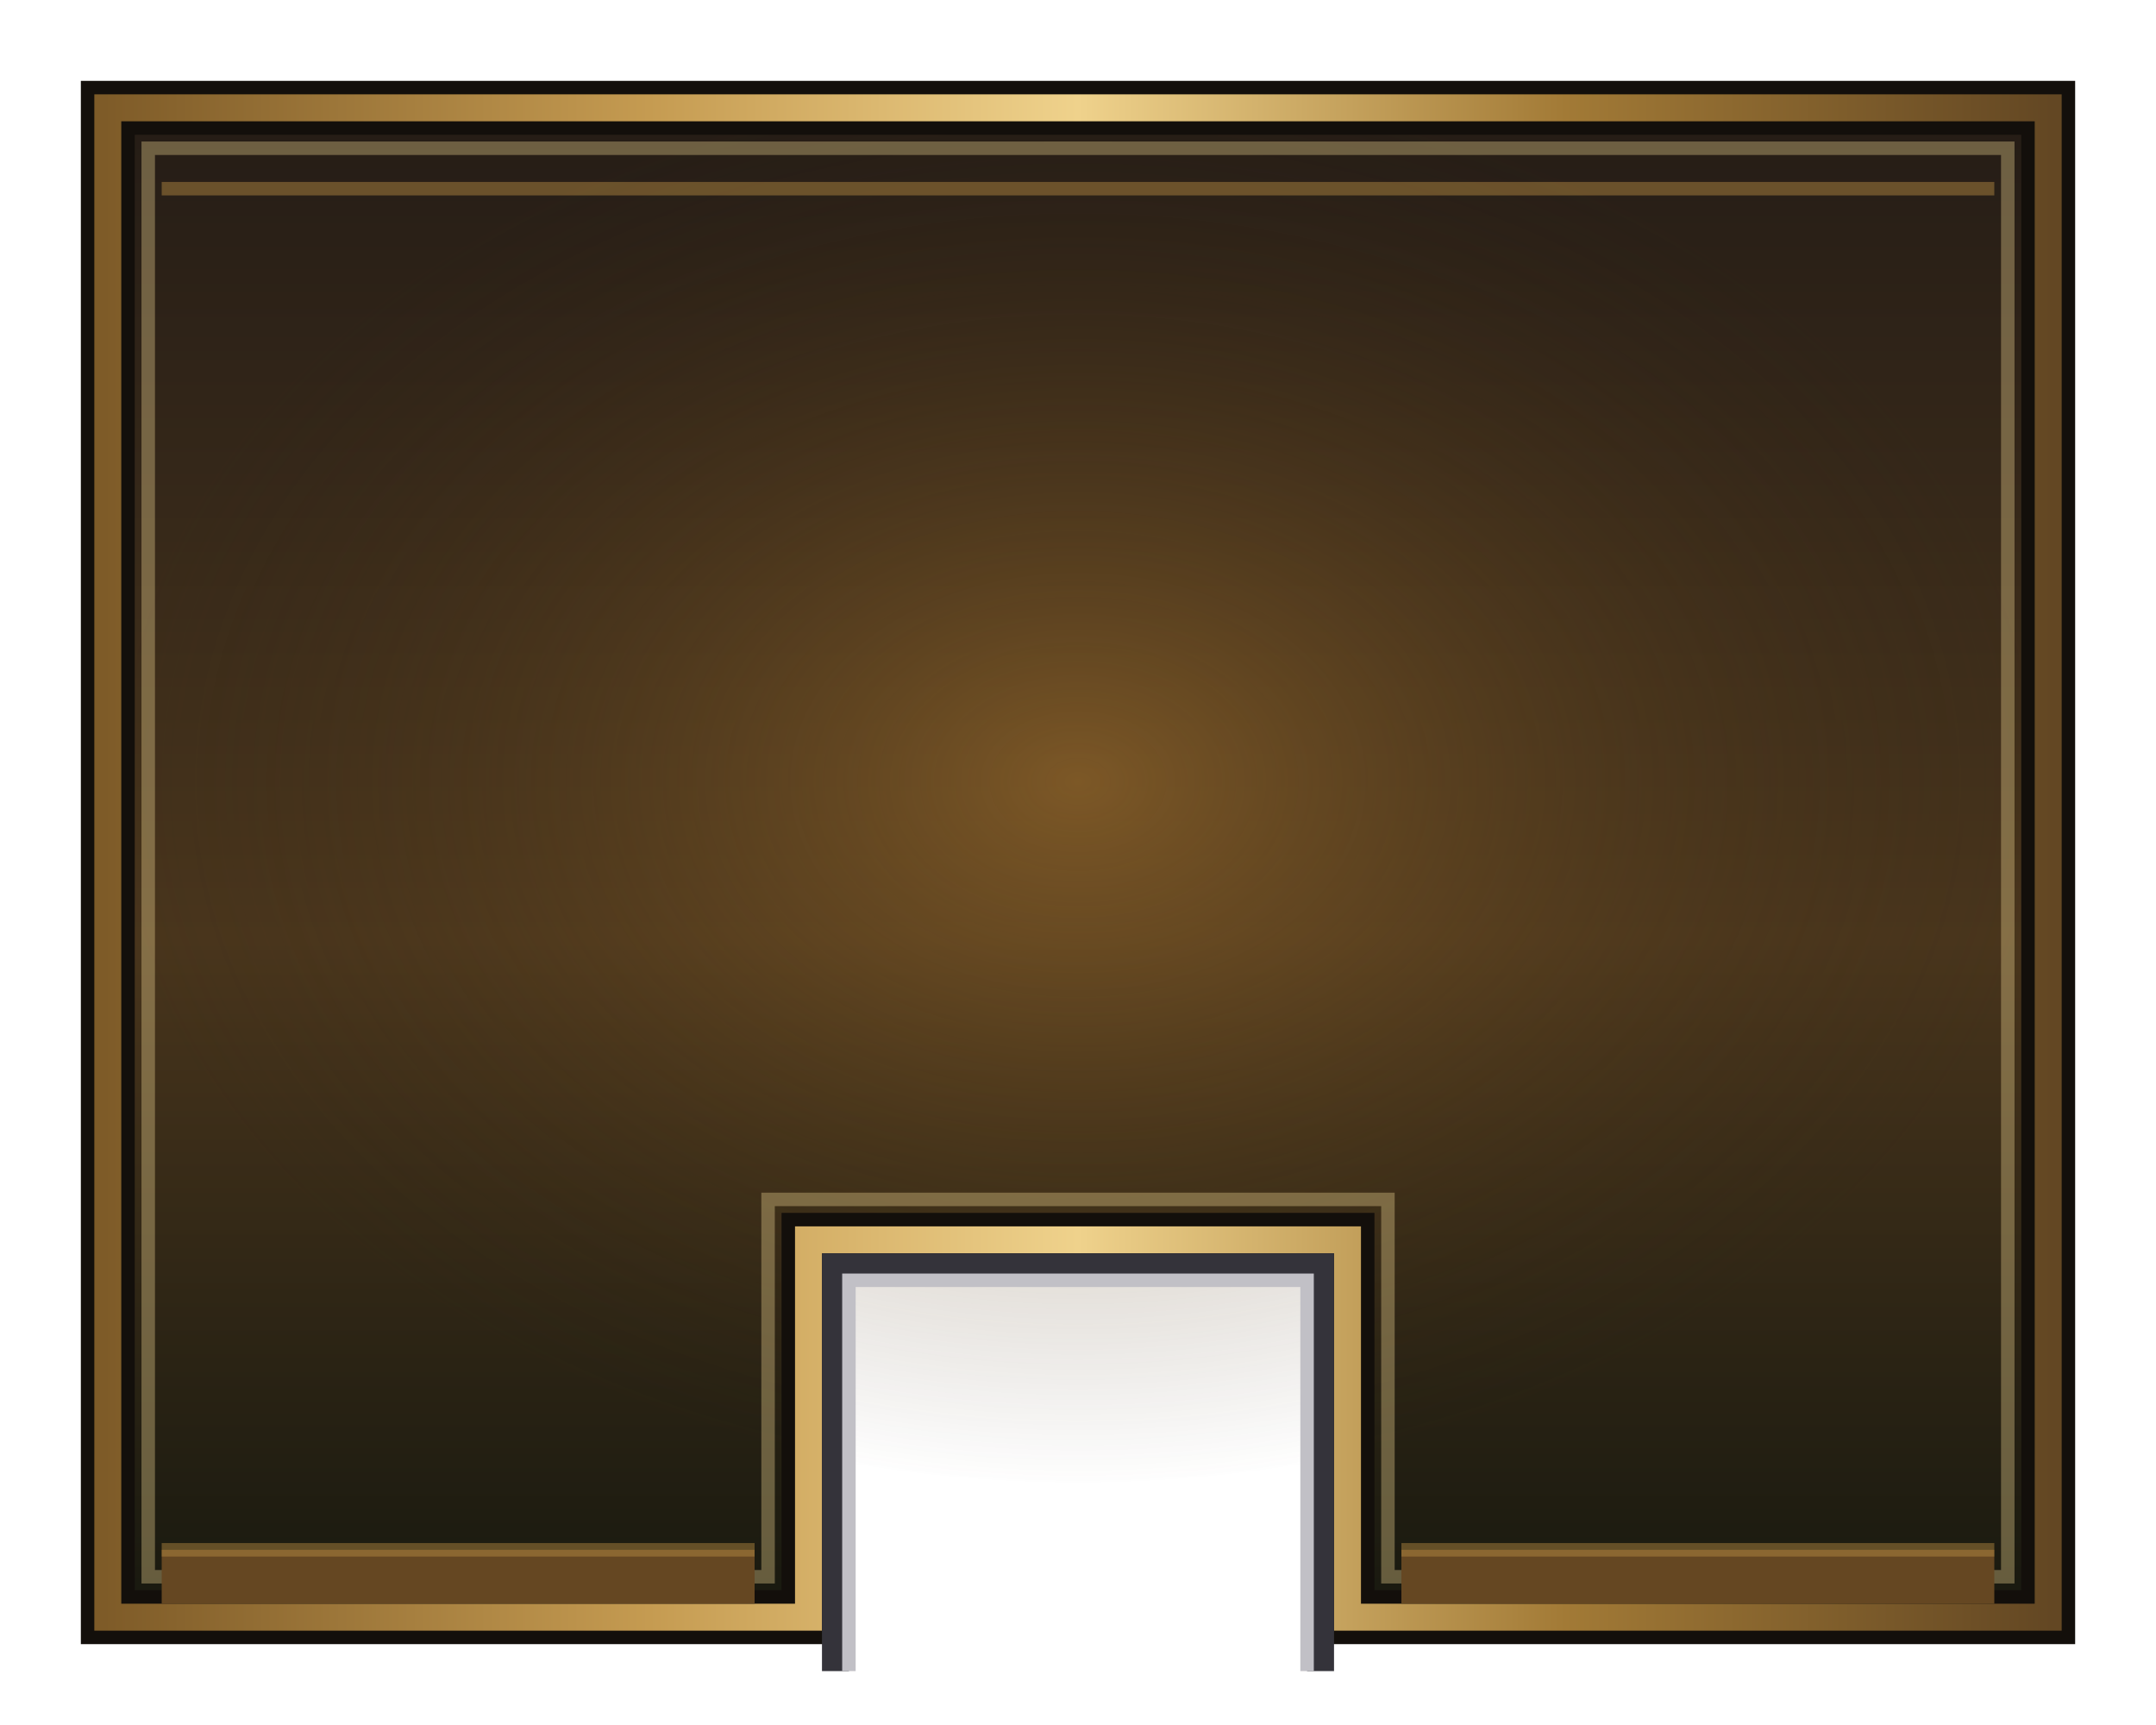
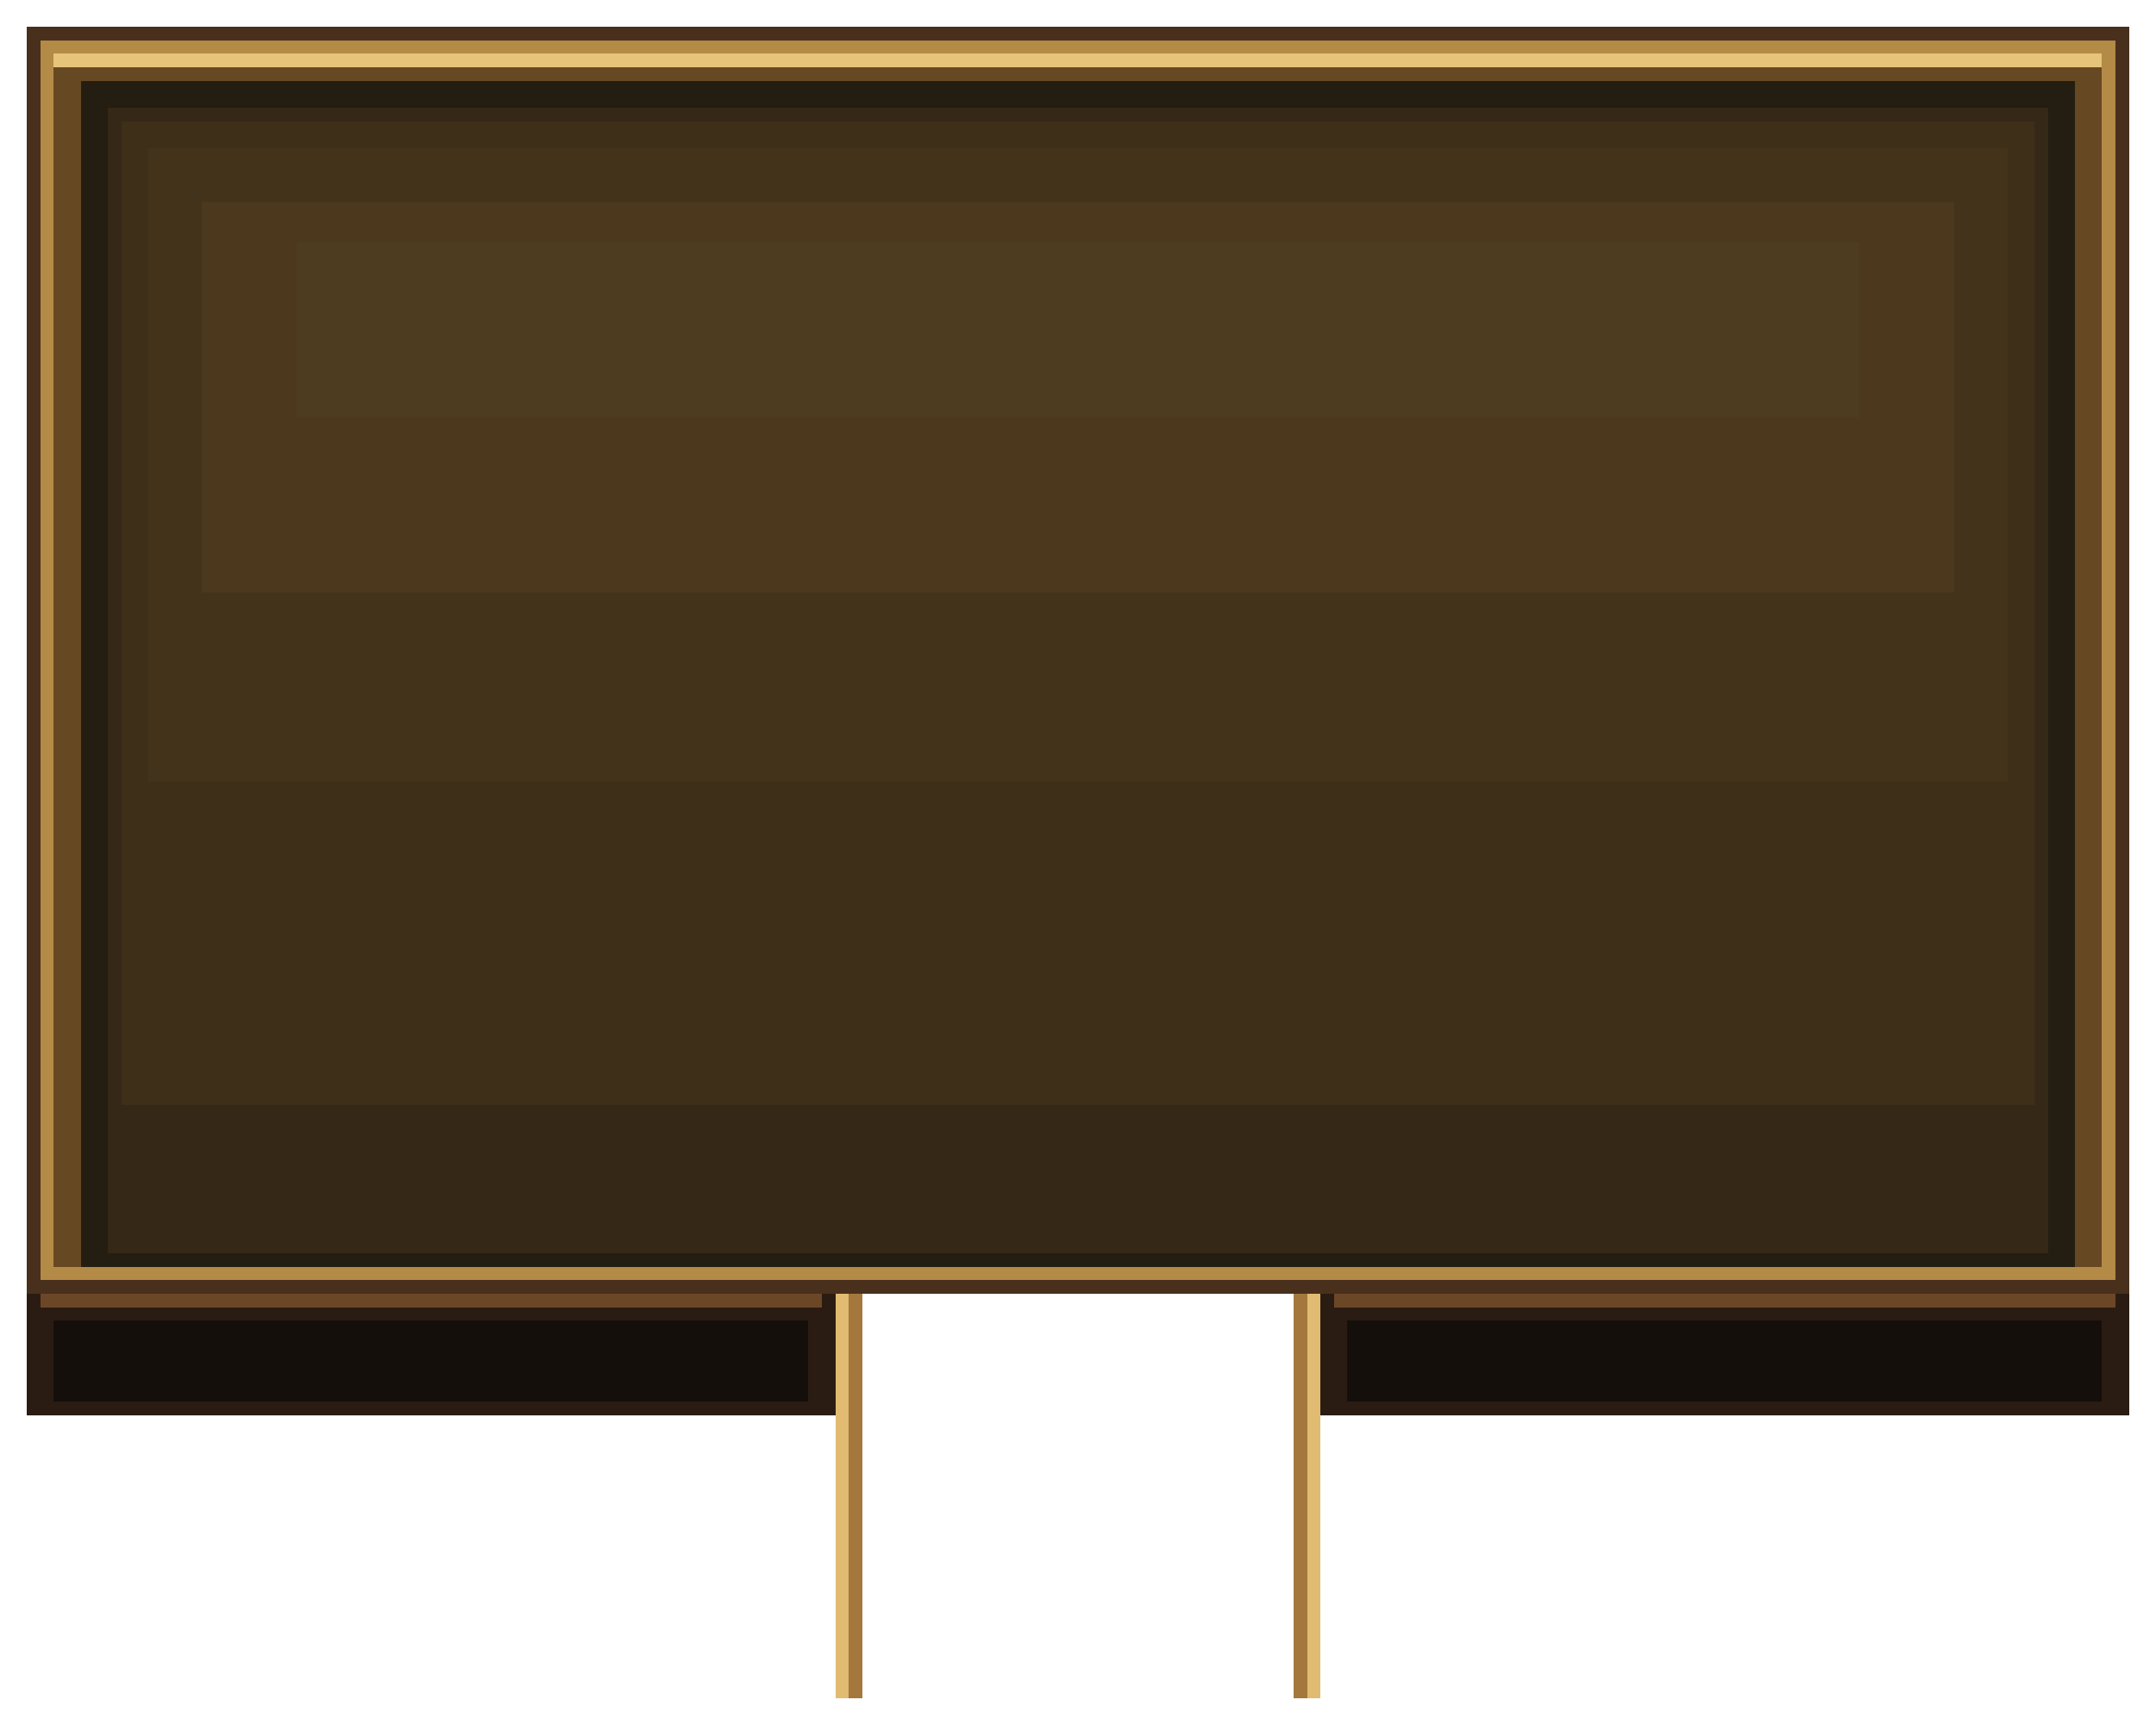
- <svg xmlns="http://www.w3.org/2000/svg" width="160" height="128" viewBox="0 0 160 128">
-   <defs>
-     <linearGradient id="wall" x2="0" y2="1">
-       <stop stop-color="#241c16" />
-       <stop offset=".55" stop-color="#49351c" />
-       <stop offset="1" stop-color="#17180f" />
-     </linearGradient>
-     <linearGradient id="brass">
-       <stop stop-color="#7e5b28" />
-       <stop offset=".28" stop-color="#c59b51" />
-       <stop offset=".5" stop-color="#efd28c" />
-       <stop offset=".75" stop-color="#a27a36" />
-       <stop offset="1" stop-color="#634723" />
-     </linearGradient>
-     <radialGradient id="well">
-       <stop stop-color="#ac7830" stop-opacity=".55" />
-       <stop offset="1" stop-color="#392915" stop-opacity="0" />
-     </radialGradient>
-   </defs>
-   <path fill="url(#wall)" d="M8 8h144v112h-52V92H60v28H8z" />
-   <ellipse fill="url(#well)" cx="80" cy="58" rx="72" ry="52" />
-   <path fill="none" stroke="#130f0b" stroke-width="4" d="M8 120V8h144v112h-52V92H60v28z" />
-   <path fill="none" stroke="url(#brass)" stroke-width="2" d="M8 120V8h144v112h-52V92H60v28z" />
-   <path fill="none" stroke="#f4d995" stroke-opacity=".35" d="M11 89V11h138v106h-46V89H57v28H11V89" />
-   <path fill="#654722" d="M12 115h44v4H12zm92 0h44v4h-44z" />
-   <path stroke="#bc8e43" stroke-opacity=".45" d="M12 115h44m48 0h44M12 14h136" />
-   <path fill="none" stroke="#34333a" stroke-width="2" d="M62 124V94h36v30" />
-   <path fill="none" stroke="#c1c0c6" stroke-width="1" d="M63 124V95h34v29" />
+ <svg xmlns="http://www.w3.org/2000/svg" width="160" height="128" viewBox="0 0 160 128" shape-rendering="crispEdges">
+   <path fill="#48301c" d="M2 2h156v94H2z" />
+   <path fill="#b38a46" d="M3 3h154v92H3z" />
+   <path fill="#e6c57a" d="M4 4h152v1H4z" />
+   <path fill="#664823" d="M4 5h152v89H4z" />
+   <path fill="#241d12" d="M6 6h148v88H6z" />
+   <path fill="#362817" d="M8 8h144v85H8z" />
+   <path fill="#3e2f19" d="M9 9h142v73H9z" />
+   <path fill="#44331b" d="M11 11h138v47H11z" />
+   <path fill="#4b381d" d="M15 15h130v29H15z" />
+   <path fill="#4e3c20" d="M22 18h116v13H22z" />
+   <path fill="#2a1c12" d="M2 96h60v9H2zm96 0h60v9H98z" />
+   <path fill="#140f0b" d="M4 98h56v6H4zm96 0h56v6h-56z" />
+   <path fill="#6c4727" d="M3 96h58v1H3zm96 0h58v1H99z" />
+   <path fill="#a4783c" d="M62 96h2v30h-2zm34 0h2v30h-2z" />
+   <path fill="#e0bb71" d="M62 96h1v30h-1zm35 0h1v30h-1z" />
</svg>
